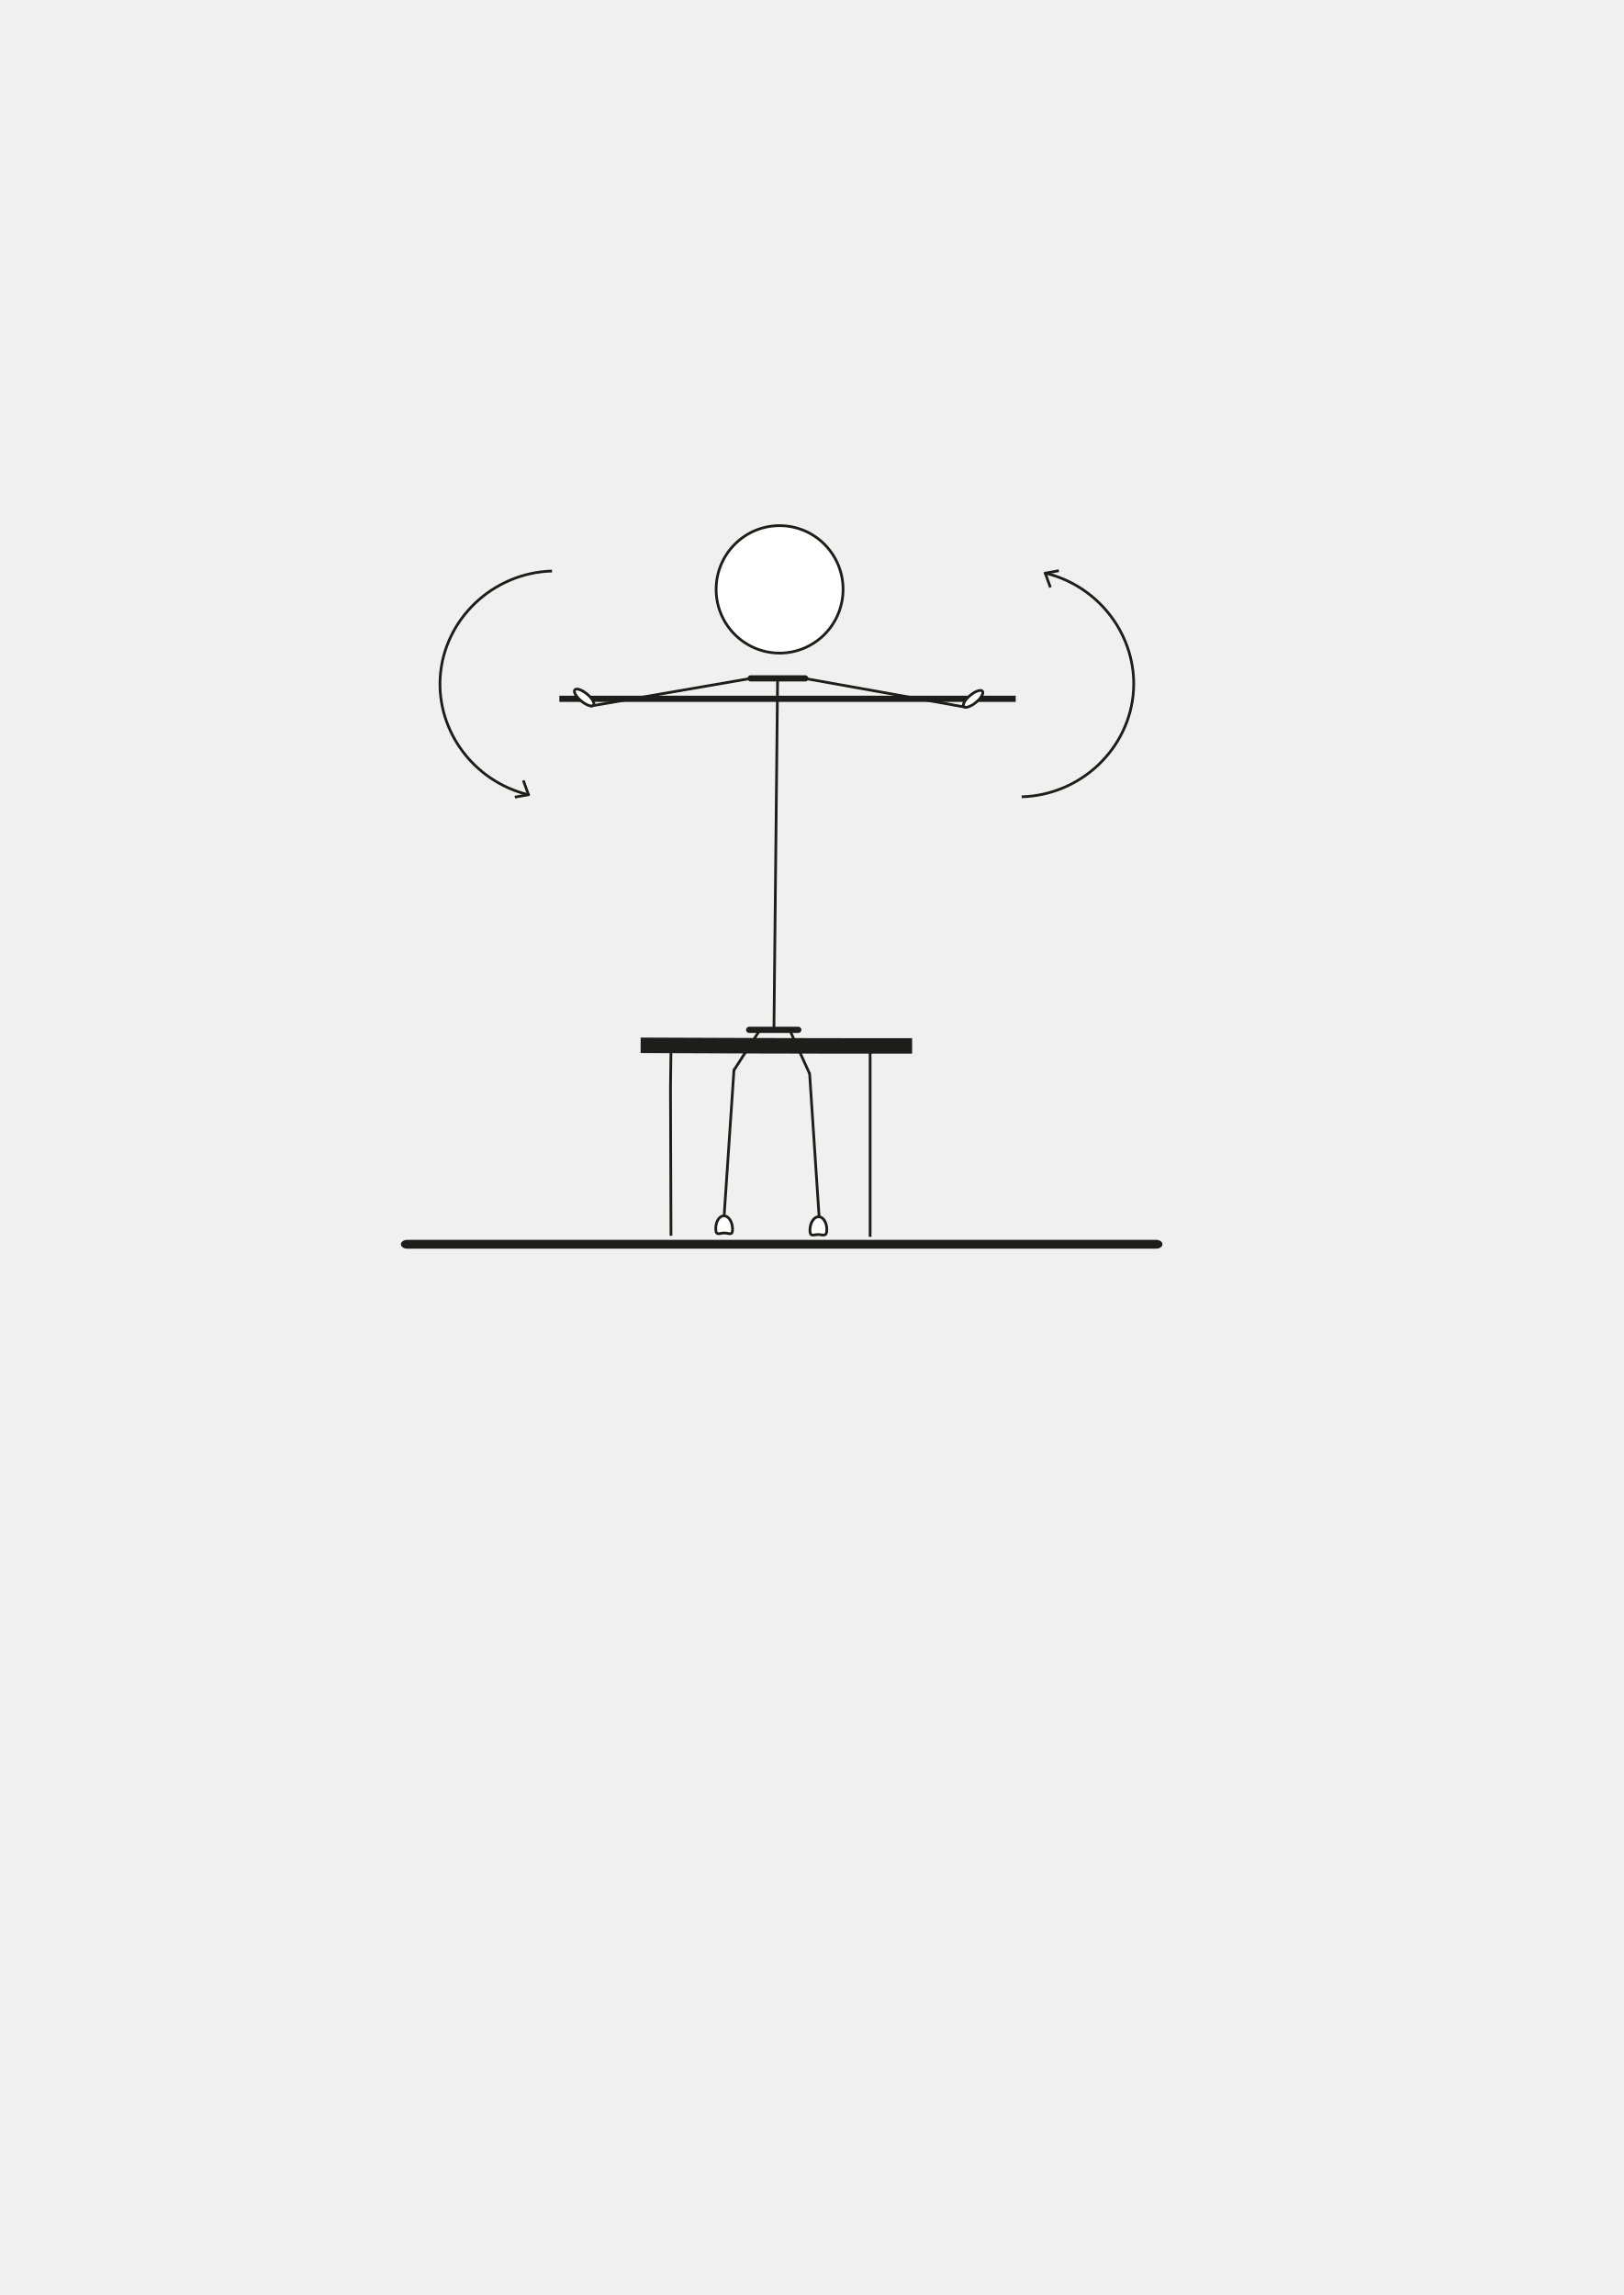
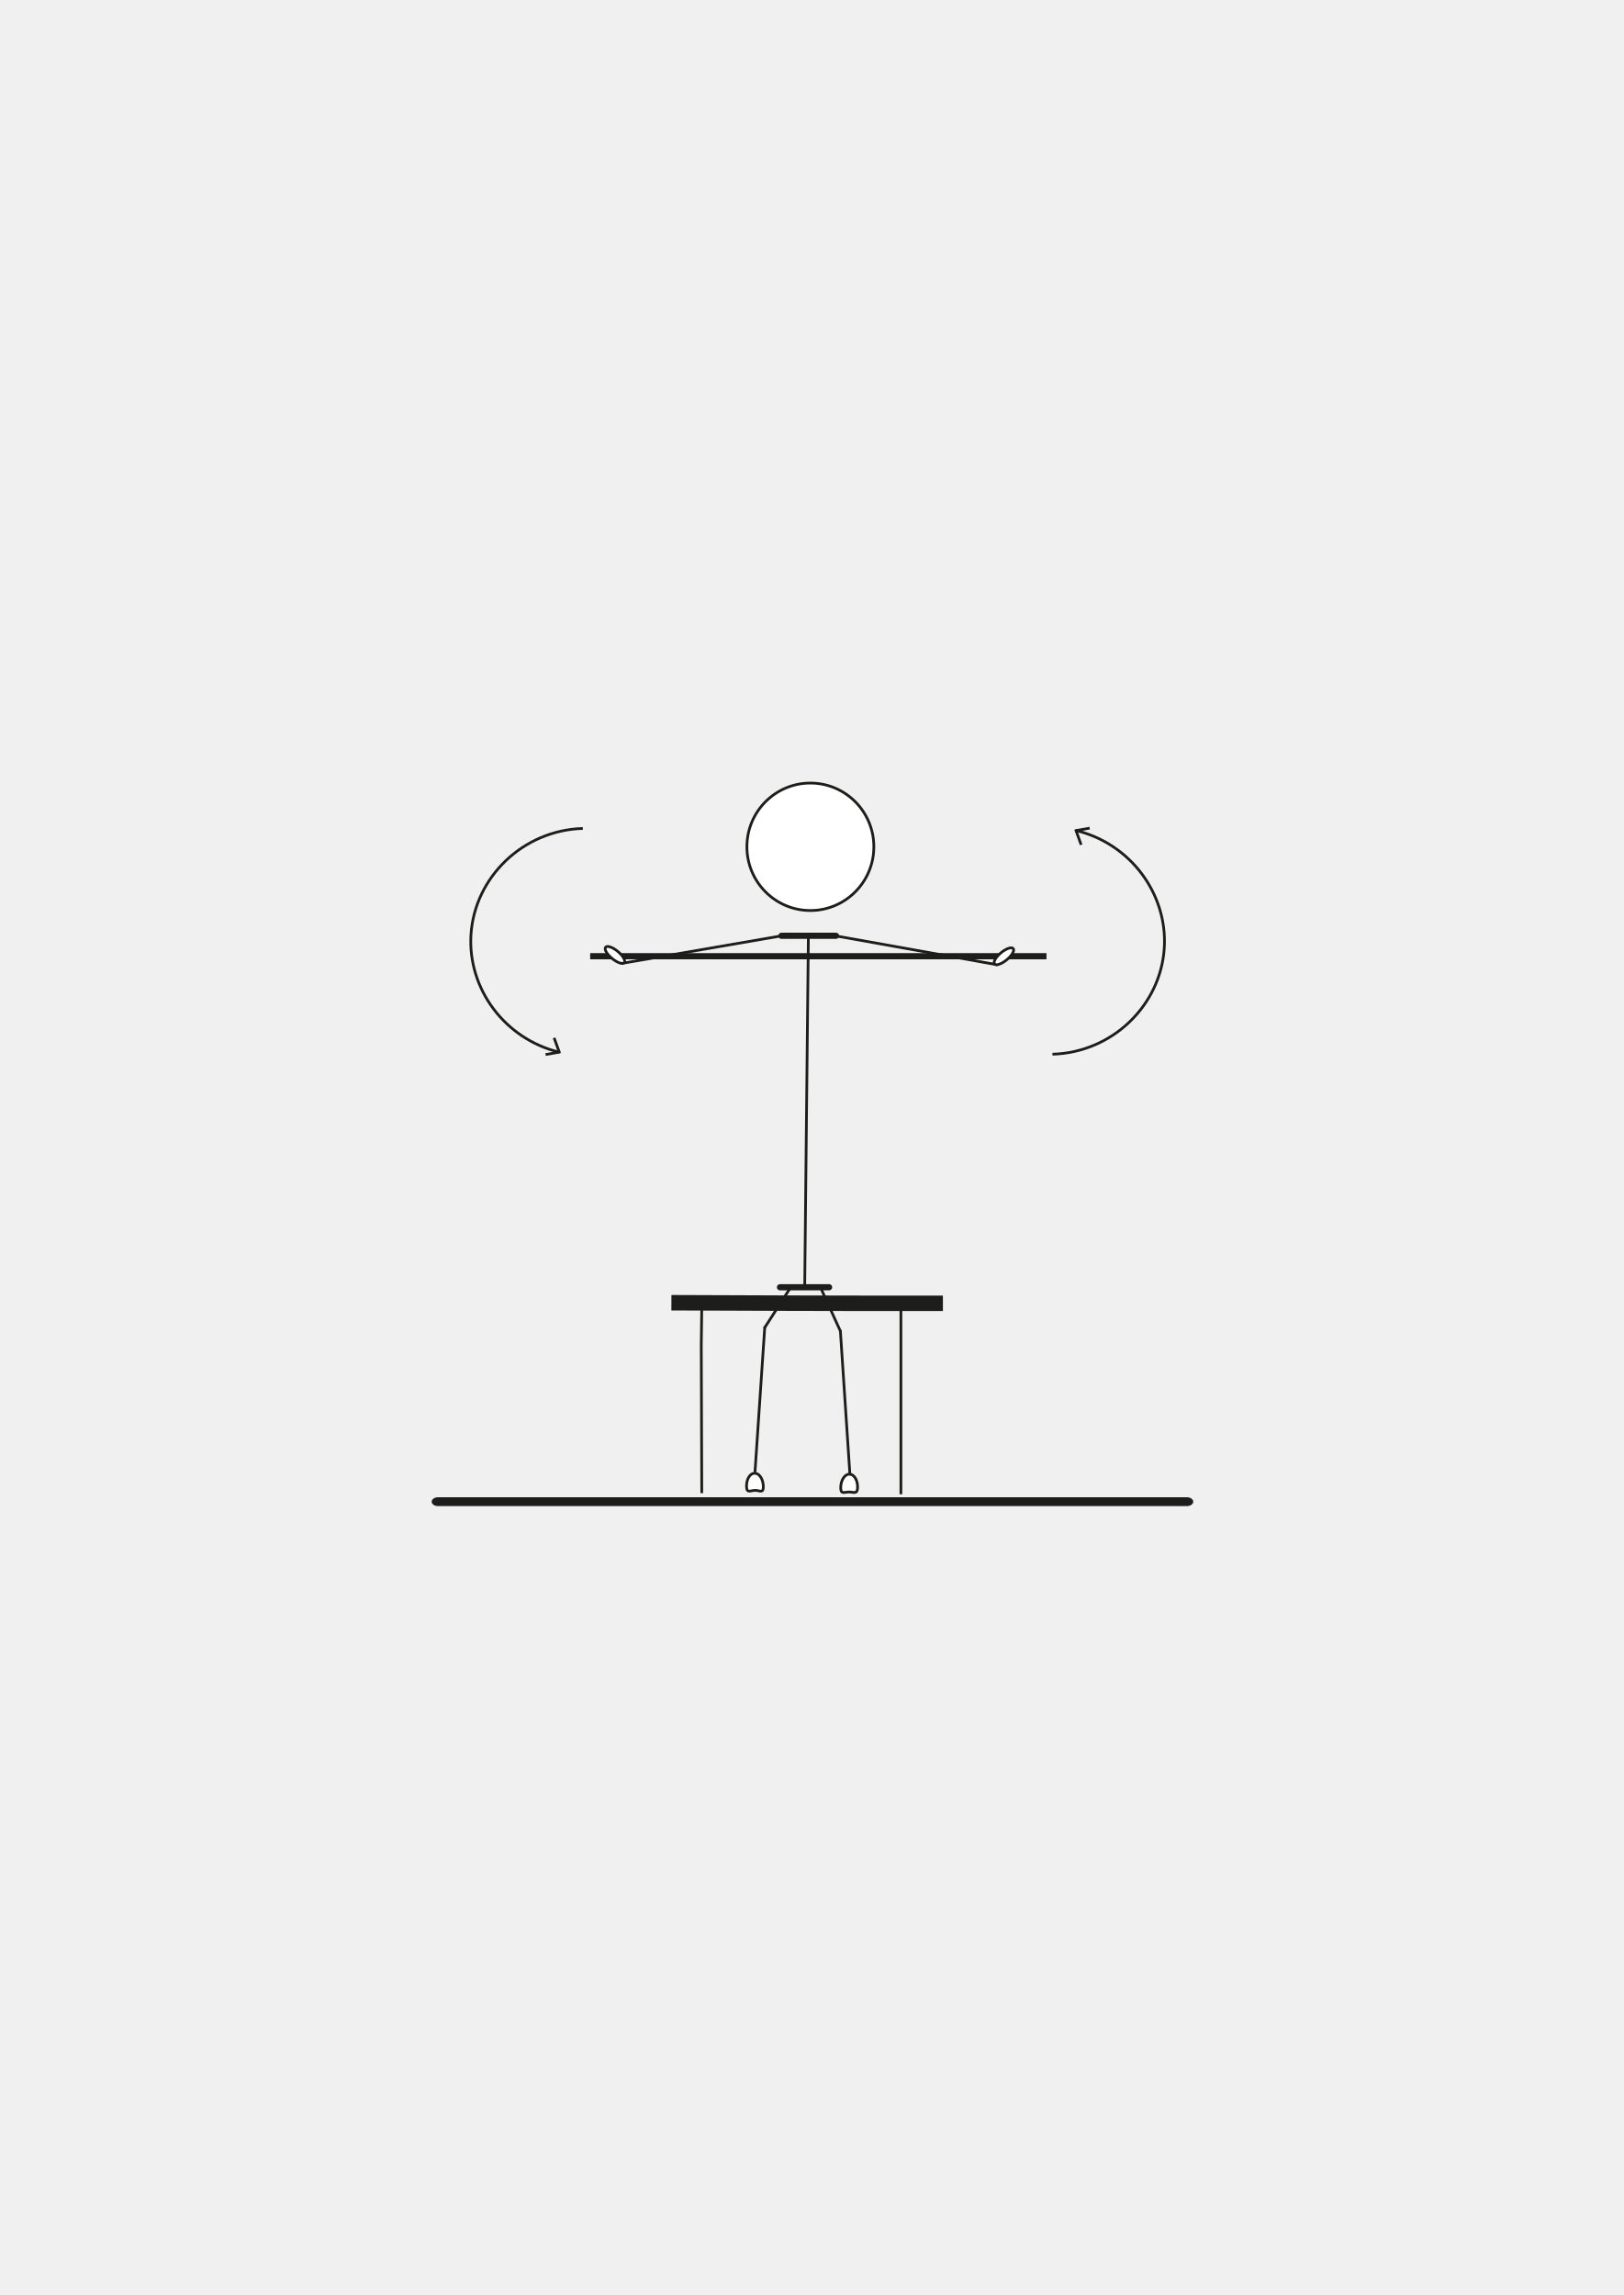
<svg xmlns="http://www.w3.org/2000/svg" width="100%" height="100%" viewBox="0 0 2481 3508" version="1.1" xml:space="preserve" style="fill-rule:evenodd;clip-rule:evenodd;stroke-linecap:round;stroke-miterlimit:10;">
-   <g id="Stabrotation" transform="matrix(4.16667,0,0,4.16667,0,0)">
+   <g id="Stabrotation" transform="matrix(4.16667,0,0,4.16667,47.0479,393.476)">
    <g transform="matrix(0.9844,0.175946,0.175946,-0.9844,297.196,243.917)">
      <path d="M-0.465,-5.241L59.105,-5.241" style="fill:none;fill-rule:nonzero;stroke:rgb(29,29,27);stroke-width:1px;" />
    </g>
    <g transform="matrix(0.424115,0.931153,0.910048,-0.414502,298.746,380.114)">
      <path d="M-4.699,-7.304L11.353,-7.305" style="fill:none;fill-rule:nonzero;stroke:rgb(29,29,27);stroke-width:0.99px;" />
    </g>
    <g transform="matrix(0.00291073,0.999996,0.999996,-0.00291073,300.193,448.136)">
      <path d="M3.092,-3.083C0.403,-3.03 -1.777,-1.603 -1.777,0.105C-1.777,1.813 0.403,3.154 3.092,3.101C5.781,3.048 4.762,1.63 4.762,-0.078C4.762,-1.786 5.781,-3.136 3.092,-3.083Z" style="fill:white;fill-rule:nonzero;stroke:rgb(29,29,27);stroke-width:1px;stroke-linecap:butt;" />
    </g>
    <g transform="matrix(1,0,0,1,243.026,383.69)">
      <path d="M-8.024,-0.222C10.244,-0.136 54.597,0.046 91.577,0" style="fill:none;fill-rule:nonzero;stroke:rgb(29,29,27);stroke-width:5.67px;stroke-linecap:butt;" />
    </g>
    <g transform="matrix(0,1,1,0,280.153,419.316)">
      <path d="M-34.011,-34.011L-20.467,-34.197L34.011,-34.011" style="fill:none;fill-rule:nonzero;stroke:rgb(29,29,27);stroke-width:1px;stroke-linecap:butt;" />
    </g>
    <g transform="matrix(0,1,1,0,354.124,418.81)">
      <path d="M-34.93,-34.93L34.93,-34.93" style="fill:none;fill-rule:nonzero;stroke:rgb(29,29,27);stroke-width:1px;stroke-linecap:butt;" />
    </g>
    <g transform="matrix(0.0661481,0.997005,0.997806,-0.0662013,324.828,416.636)">
      <path d="M-24.579,-26.264L28.064,-26.264" style="fill:none;fill-rule:nonzero;stroke:rgb(29,29,27);stroke-width:1px;" />
    </g>
    <g transform="matrix(1,0,0,1,274.839,377.793)">
      <path d="M0,0L18,0" style="fill:none;fill-rule:nonzero;stroke:rgb(29,29,27);stroke-width:2.27px;" />
    </g>
    <g transform="matrix(-0.541581,0.840649,0.840649,0.541581,277.679,393.168)">
      <path d="M-13.575,-7.403L4.037,-7.403" style="fill:none;fill-rule:nonzero;stroke:rgb(29,29,27);stroke-width:1px;" />
    </g>
    <g transform="matrix(0.00292159,-0.999996,-0.999996,-0.00292159,265.663,447.78)">
      <path d="M-3.081,-3.072C-0.402,-3.019 1.77,-1.596 1.77,0.105C1.77,1.807 -0.402,3.142 -3.081,3.09C-5.759,3.037 -4.533,1.624 -4.533,-0.077C-4.533,-1.778 -5.759,-3.124 -3.081,-3.072Z" style="fill:white;fill-rule:nonzero;stroke:rgb(29,29,27);stroke-width:1px;stroke-linecap:butt;" />
    </g>
    <g transform="matrix(-0.0672796,0.997734,0.997734,0.0672796,293.623,422.471)">
      <path d="M-28.173,-26.338L24.621,-26.338" style="fill:none;fill-rule:nonzero;stroke:rgb(29,29,27);stroke-width:1px;" />
    </g>
    <g transform="matrix(1,0,0,1,275.38,248.86)">
      <path d="M0,0L20,0" style="fill:none;fill-rule:nonzero;stroke:rgb(29,29,27);stroke-width:2.27px;" />
    </g>
    <g transform="matrix(1,0,0,1,205.197,256.357)">
      <path d="M0,0L167.396,0" style="fill:none;fill-rule:nonzero;stroke:rgb(29,29,27);stroke-width:2.27px;stroke-linecap:butt;" />
    </g>
    <g transform="matrix(-0.667686,-0.744443,-0.744443,0.667686,352.588,255.895)">
      <path d="M-3.283,-7.355C-4.207,-7.586 -4.955,-5.8 -4.956,-3.364C-4.956,-0.928 -4.207,1.234 -3.283,1.466C-2.359,1.697 -1.61,-0.09 -1.61,-2.525C-1.61,-4.961 -2.359,-7.123 -3.283,-7.355" style="fill:white;fill-rule:nonzero;" />
    </g>
    <g transform="matrix(-0.667686,-0.744443,-0.744443,0.667686,352.588,255.895)">
      <path d="M-3.283,-7.355C-4.207,-7.586 -4.955,-5.8 -4.956,-3.364C-4.956,-0.928 -4.207,1.234 -3.283,1.466C-2.359,1.697 -1.61,-0.09 -1.61,-2.525C-1.61,-4.961 -2.359,-7.123 -3.283,-7.355Z" style="fill:none;fill-rule:nonzero;stroke:rgb(29,29,27);stroke-width:1px;stroke-linecap:butt;" />
    </g>
    <g transform="matrix(0,1,1,0,285.984,192.929)">
      <ellipse cx="23.282" cy="0" rx="23.378" ry="23.282" style="fill:white;stroke:rgb(29,29,27);stroke-width:1px;stroke-linecap:butt;" />
    </g>
    <g transform="matrix(-0.985451,0.16996,0.16996,0.985451,218.068,263.84)">
      <path d="M-58.392,-4.999L0.428,-4.999" style="fill:none;fill-rule:nonzero;stroke:rgb(29,29,27);stroke-width:1px;" />
    </g>
    <g transform="matrix(-0.667686,0.744443,0.744443,0.667686,218.666,255.407)">
      <path d="M3.283,-7.355C4.207,-7.586 4.955,-5.8 4.956,-3.364C4.956,-0.928 4.207,1.234 3.283,1.466C2.359,1.697 1.61,-0.09 1.61,-2.525C1.61,-4.961 2.359,-7.123 3.283,-7.355" style="fill:white;fill-rule:nonzero;" />
    </g>
    <g transform="matrix(-0.667686,0.744443,0.744443,0.667686,218.666,255.407)">
      <path d="M3.283,-7.355C4.207,-7.586 4.955,-5.8 4.956,-3.364C4.956,-0.928 4.207,1.234 3.283,1.466C2.359,1.697 1.61,-0.09 1.61,-2.525C1.61,-4.961 2.359,-7.123 3.283,-7.355Z" style="fill:none;fill-rule:nonzero;stroke:rgb(29,29,27);stroke-width:1px;stroke-linecap:butt;" />
    </g>
    <g transform="matrix(1,0,0,1,202.503,291.533)">
      <path d="M0,-82.047C-21.919,-81.421 -39.709,-64.156 -41.024,-43.075C-42.258,-23.282 -28.676,-4.849 -8.717,0" style="fill:none;fill-rule:nonzero;stroke:rgb(29,29,27);stroke-width:1px;stroke-linecap:butt;" />
    </g>
    <g transform="matrix(0.340849,0.940118,0.940118,-0.340849,194.878,287.515)">
      <path d="M-1.627,-2.321L3.31,-2.321" style="fill:none;fill-rule:nonzero;stroke:rgb(29,29,27);stroke-width:1px;stroke-linecap:square;stroke-linejoin:round;stroke-miterlimit:50;" />
    </g>
    <g transform="matrix(0.984374,-0.176089,-0.176089,-0.984374,188.977,292.891)">
      <path d="M-0.043,0.48L5.404,0.48" style="fill:none;fill-rule:nonzero;stroke:rgb(29,29,27);stroke-width:1px;stroke-linecap:butt;stroke-linejoin:bevel;" />
    </g>
    <g transform="matrix(1,0,0,1,374.785,210.256)">
      <path d="M0,82.047C21.919,81.421 39.709,64.156 41.024,43.075C42.258,23.282 28.676,4.849 8.717,0" style="fill:none;fill-rule:nonzero;stroke:rgb(29,29,27);stroke-width:1px;stroke-linecap:butt;" />
    </g>
    <g transform="matrix(-0.34067,-0.940183,-0.940183,0.34067,386.2,211.11)">
      <path d="M-3.31,2.321L1.628,2.321" style="fill:none;fill-rule:nonzero;stroke:rgb(29,29,27);stroke-width:1px;stroke-linecap:square;stroke-linejoin:round;stroke-miterlimit:50;" />
    </g>
    <g transform="matrix(-0.984374,0.176089,0.176089,0.984374,383.202,210.786)">
      <path d="M-5.404,-0.48L0.043,-0.48" style="fill:none;fill-rule:nonzero;stroke:rgb(29,29,27);stroke-width:1px;stroke-linecap:butt;stroke-linejoin:bevel;" />
    </g>
    <g transform="matrix(0.34413,0,0,0.24,-172.256,-3.0836)">
      <path d="M934.65,1914.75L1732.96,1914.75" style="fill:none;stroke:rgb(29,29,27);stroke-width:13.48px;stroke-linejoin:round;stroke-miterlimit:1.5;" />
    </g>
    <g transform="matrix(0.24,-8.11481e-06,-8.11481e-06,0.240777,-2.32629,0.269198)">
      <path d="M1198.27,1033.07L1192.68,1568.08" style="fill:none;stroke:rgb(29,29,27);stroke-width:4.16px;stroke-linejoin:round;stroke-miterlimit:1.5;" />
    </g>
  </g>
</svg>
